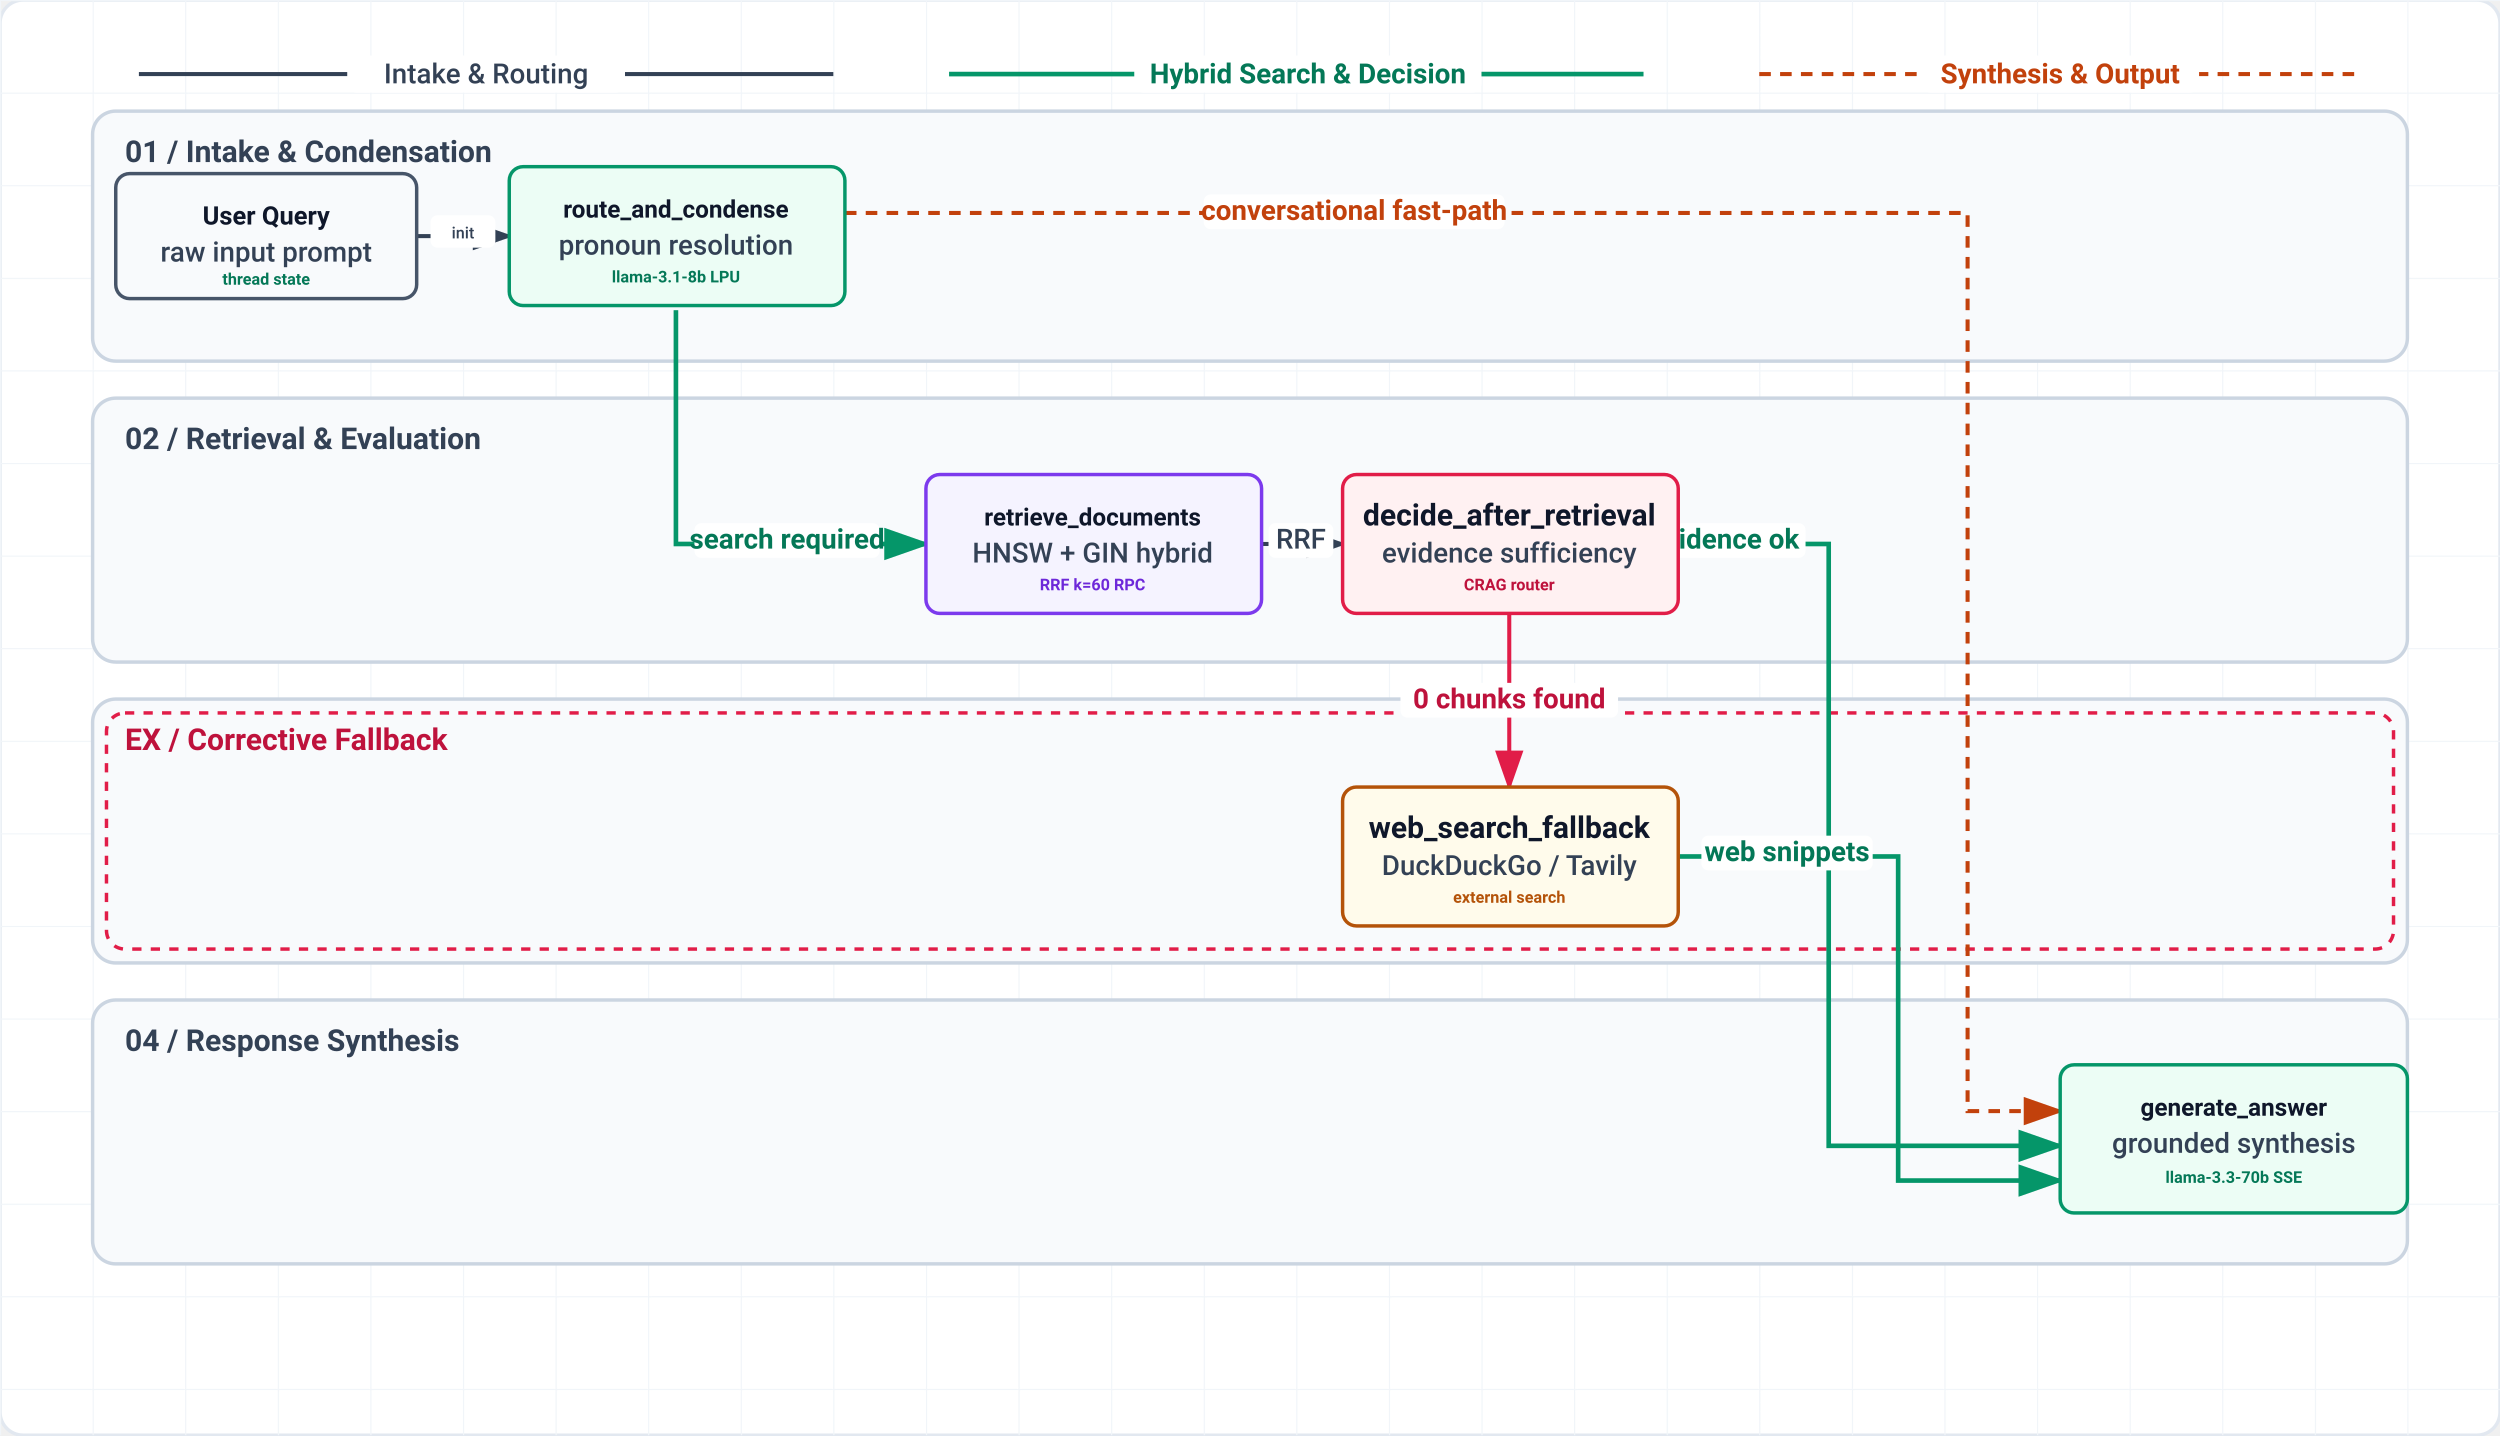
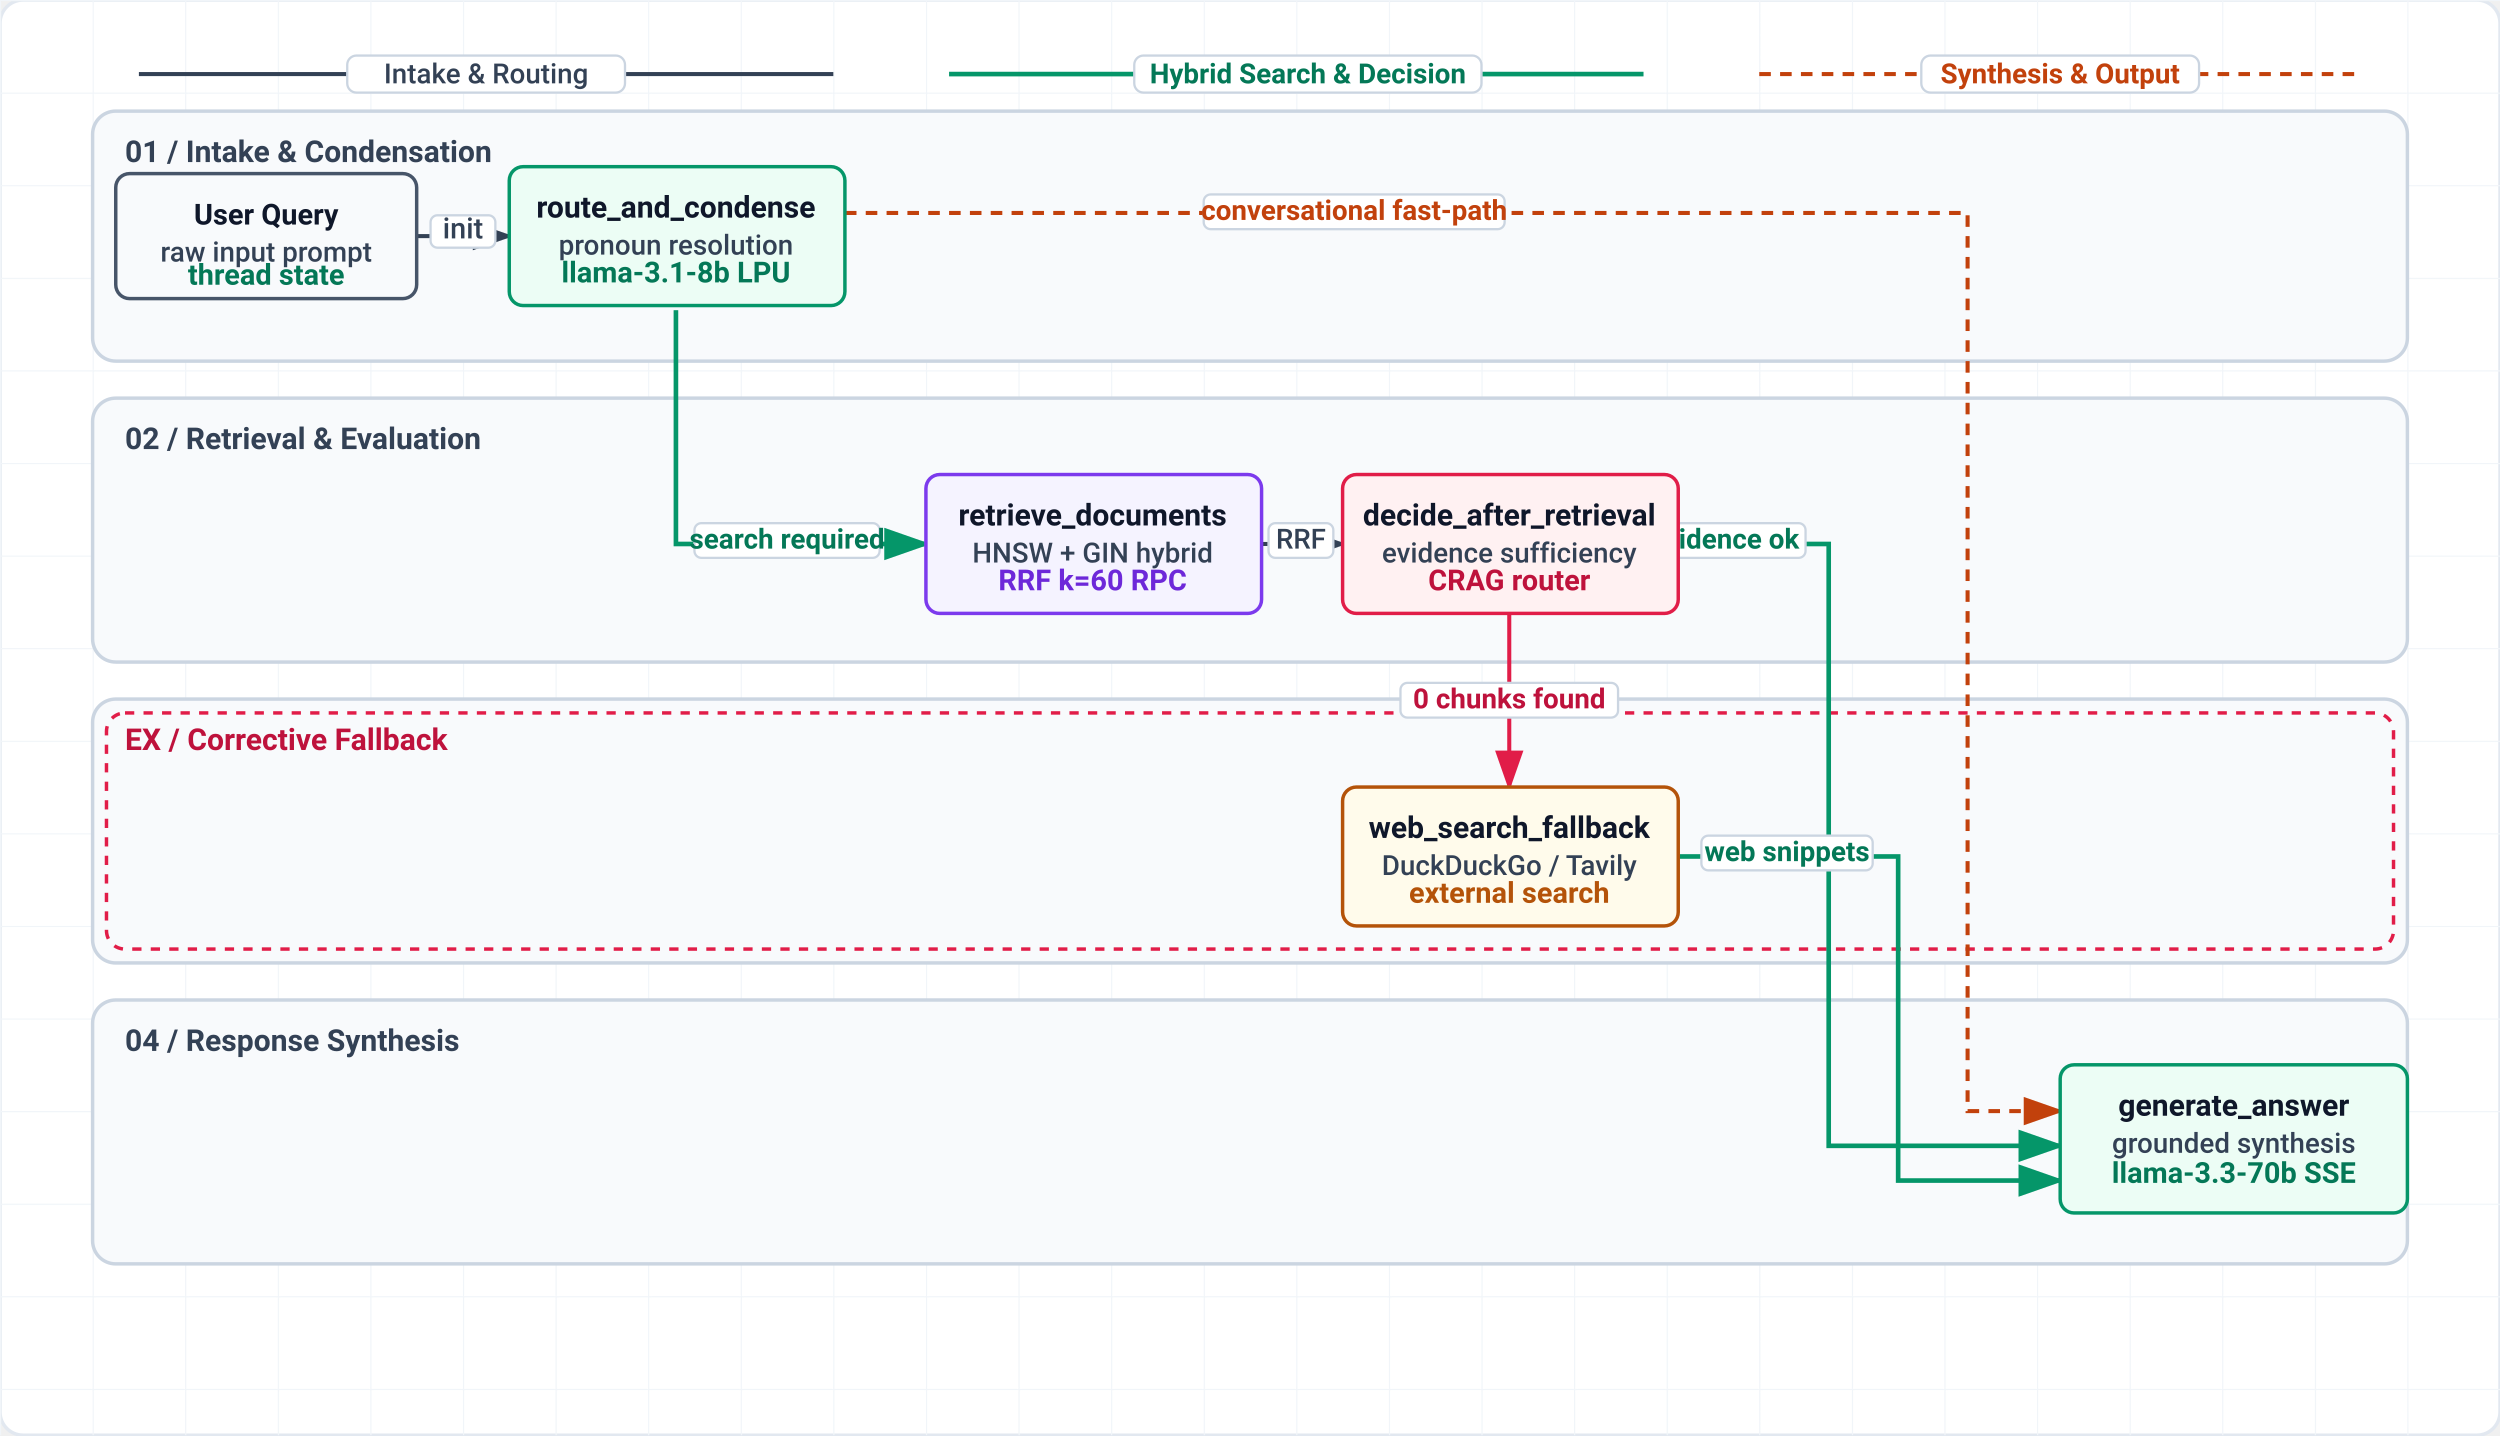
<svg xmlns="http://www.w3.org/2000/svg" viewBox="0 0 1080 620" role="img" lang="en" aria-labelledby="stategraph-title" data-quality-profile="showcase">
  <style>
  
    :root {
      --bg: #ffffff;
      --text: #0f172a;
      --text-muted: #334155;
      --text-dim: #475569;
      --border: #cbd5e1;
      --lane-bg: #f8fafc;
      --lane-stroke: #cbd5e1;
      --arrow: #334155;
      --arrow-emphasis: #059669;
      --mask: #ffffff;
    }

    /* Typography */
    text {
      font-family: -apple-system, BlinkMacSystemFont, "Segoe UI", Roboto, "Helvetica Neue", Arial, sans-serif;
      text-rendering: geometricPrecision;
    }

    /* Backgrounds and Frames */
    .c-bg { fill: #ffffff; stroke: #e2e8f0; stroke-width: 1.5; }
    .c-grid { stroke: #f1f5f9; fill: none; stroke-width: 1; }
-     .c-mask { fill: #ffffff; stroke: none; }
+     .c-mask { fill: #ffffff !important; stroke: #cbd5e1 !important; stroke-width: 1; }
    .c-lane { fill: #f8fafc !important; stroke: #cbd5e1 !important; stroke-width: 1.5; }
    .node-box { stroke-width: 1.5; }

    /* Node Category Fills and Crisp Borders */
    .c-frontend { fill: #f0f9ff !important; stroke: #0284c7 !important; stroke-width: 1.5; }
    .c-backend { fill: #ecfdf5 !important; stroke: #059669 !important; stroke-width: 1.5; }
    .c-database { fill: #f5f3ff !important; stroke: #7c3aed !important; stroke-width: 1.5; }
    .c-cloud { fill: #fffbeb !important; stroke: #b45309 !important; stroke-width: 1.5; }
    .c-security { fill: #fff1f2 !important; stroke: #e11d48 !important; stroke-width: 1.5; }
    .c-messagebus { fill: #fff7ed !important; stroke: #c2410c !important; stroke-width: 1.5; }
    .c-external { fill: #f8fafc !important; stroke: #475569 !important; stroke-width: 1.5; }
    .c-region { fill: rgba(180, 83, 9, 0.04) !important; stroke: #b45309 !important; stroke-dasharray: 6,4; stroke-width: 1.5; }
    .c-security-group { fill: transparent !important; stroke: #e11d48 !important; stroke-dasharray: 4,4; stroke-width: 1.5; }

    /* Connectors and Arrows */
    .a-default { stroke: #334155 !important; fill: none; stroke-width: 1.75; }
    .a-emphasis { stroke: #059669 !important; fill: none; stroke-width: 2; }
    .a-security { stroke: #e11d48 !important; fill: none; stroke-width: 1.75; }
    .a-dashed { stroke: #c2410c !important; fill: none; stroke-dasharray: 5,4; stroke-width: 1.75; }
    .a-return { stroke: #475569 !important; fill: none; stroke-dasharray: 5,5; stroke-width: 1.5; }
    .m-default { fill: #334155 !important; }
    .m-emphasis { fill: #059669 !important; }
    .m-security { fill: #e11d48 !important; }
    .m-dashed { fill: #c2410c !important; }

    /* Activation Bars in Sequence Diagrams */
    .activation-bar { stroke-width: 1; }

    /* High-Contrast Pitch-Dark Text */
    .t-primary { fill: #0f172a !important; font-weight: 600; }
    .t-muted { fill: #334155 !important; font-weight: 500; }
    .t-dim { fill: #334155 !important; font-weight: 600; }
    .t-backend { fill: #047857 !important; font-weight: 600; }
    .t-cloud { fill: #b45309 !important; font-weight: 600; }
    .t-security { fill: #be123c !important; font-weight: 600; }
    .t-database { fill: #6d28d9 !important; font-weight: 600; }
    .t-messagebus { fill: #c2410c !important; font-weight: 600; }
  
  </style>
  <rect width="100%" height="100%" class="c-bg" rx="10" />
  <defs>
    <marker id="arrowhead" markerWidth="10" markerHeight="7" refX="9" refY="3.5" orient="auto">
      <polygon points="0 0, 10 3.5, 0 7" class="m-default" />
    </marker>
    <marker id="arrowhead-emphasis" markerWidth="10" markerHeight="7" refX="9" refY="3.5" orient="auto">
      <polygon points="0 0, 10 3.5, 0 7" class="m-emphasis" />
    </marker>
    <marker id="arrowhead-security" markerWidth="10" markerHeight="7" refX="9" refY="3.5" orient="auto">
      <polygon points="0 0, 10 3.5, 0 7" class="m-security" />
    </marker>
    <marker id="arrowhead-dashed" markerWidth="10" markerHeight="7" refX="9" refY="3.5" orient="auto">
      <polygon points="0 0, 10 3.5, 0 7" class="m-dashed" />
    </marker>
    <pattern id="grid" width="40" height="40" patternUnits="userSpaceOnUse">
      <path d="M 40 0 L 0 0 0 40" class="c-grid" stroke-width="0.5" />
    </pattern>
  </defs>
  <rect width="100%" height="100%" fill="url(#grid)" />
  <rect data-graph-role="structural-frame" data-composition-frame-kind="lane" x="40" y="48" width="1000" height="108" rx="10" class="c-lane" stroke-width="1" />
  <text x="54" y="70" class="t-dim" font-size="13" font-weight="600">01 / Intake &amp; Condensation</text>
  <rect data-graph-role="structural-frame" data-composition-frame-kind="lane" x="40" y="172" width="1000" height="114" rx="10" class="c-lane" stroke-width="1" />
  <text x="54" y="194" class="t-dim" font-size="13" font-weight="600">02 / Retrieval &amp; Evaluation</text>
  <rect data-graph-role="structural-frame" data-composition-frame-kind="lane" x="40" y="302" width="1000" height="114" rx="10" class="c-lane" stroke-width="1" />
  <rect data-graph-role="structural-frame" data-composition-frame-kind="exception-lane" x="46" y="308" width="988" height="102" rx="8" class="c-security-group" stroke-width="1" />
  <text x="54" y="324" class="t-security" font-size="13" font-weight="600">EX / Corrective Fallback</text>
  <rect data-graph-role="structural-frame" data-composition-frame-kind="lane" x="40" y="432" width="1000" height="114" rx="10" class="c-lane" stroke-width="1" />
  <text x="54" y="454" class="t-dim" font-size="13" font-weight="600">04 / Response Synthesis</text>
  <line x1="60" y1="32" x2="360" y2="32" class="a-default" stroke-width="1.1" />
  <rect x="150" y="24" width="120" height="16" rx="4" class="c-mask" />
  <text x="210" y="36" class="t-muted" font-size="12" font-weight="600" text-anchor="middle">Intake &amp; Routing</text>
  <line x1="410" y1="32" x2="710" y2="32" class="a-emphasis" stroke-width="1.1" />
  <rect x="490" y="24" width="150" height="16" rx="4" class="c-mask" />
  <text x="565" y="36" class="t-backend" font-size="12" font-weight="600" text-anchor="middle">Hybrid Search &amp; Decision</text>
  <line x1="760" y1="32" x2="1020" y2="32" class="a-dashed" stroke-width="1.1" />
  <rect x="830" y="24" width="120" height="16" rx="4" class="c-mask" />
  <text x="890" y="36" class="t-messagebus" font-size="12" font-weight="600" text-anchor="middle">Synthesis &amp; Output</text>
  <path data-edge-id="edge_intake_route" data-edge-from="user_query" data-edge-to="route_and_condense" d="M 180 102 L 220 102" class="a-default" stroke-width="1.5" marker-end="url(#arrowhead)" />
  <path data-edge-id="edge_route_retrieve" data-edge-from="route_and_condense" data-edge-to="retrieve_documents" d="M 292 134 L 292 235 L 400 235" class="a-emphasis" stroke-width="1.8" marker-end="url(#arrowhead-emphasis)" />
  <path data-edge-id="edge_route_direct" data-edge-from="route_and_condense" data-edge-to="generate_answer" d="M 365 92 L 850 92 L 850 480 L 890 480" class="a-dashed" stroke-width="1.5" marker-end="url(#arrowhead-dashed)" />
  <path data-edge-id="edge_retrieve_decide" data-edge-from="retrieve_documents" data-edge-to="decide_after_retrieval" d="M 545 235 L 580 235" class="a-default" stroke-width="1.5" marker-end="url(#arrowhead)" />
  <path data-edge-id="edge_decide_generate" data-edge-from="decide_after_retrieval" data-edge-to="generate_answer" d="M 725 235 L 790 235 L 790 495 L 890 495" class="a-emphasis" stroke-width="1.8" marker-end="url(#arrowhead-emphasis)" />
  <path data-edge-id="edge_decide_fallback" data-edge-from="decide_after_retrieval" data-edge-to="web_search_fallback" d="M 652 265 L 652 340" class="a-security" stroke-width="1.5" marker-end="url(#arrowhead-security)" />
  <path data-edge-id="edge_fallback_generate" data-edge-from="web_search_fallback" data-edge-to="generate_answer" d="M 725 370 L 820 370 L 820 510 L 890 510" class="a-emphasis" stroke-width="1.8" marker-end="url(#arrowhead-emphasis)" />
  <g data-edge-id="edge_intake_route">
    <rect x="186" y="93" width="28" height="14" rx="3" class="c-mask" />
-     <text x="200" y="103" class="t-muted" font-size="7" text-anchor="middle">init</text>
+     <text x="200" y="103" class="t-muted" font-size="12.5" text-anchor="middle">init</text>
  </g>
  <g data-edge-id="edge_route_retrieve">
    <rect x="300" y="226" width="80" height="15" rx="3" class="c-mask" />
    <text x="340" y="237" class="t-backend" font-size="12" text-anchor="middle">search required</text>
  </g>
  <g data-edge-id="edge_route_direct">
    <rect x="520" y="84" width="130" height="15" rx="3" class="c-mask" />
    <text x="585" y="95" class="t-messagebus" font-size="12" text-anchor="middle">conversational fast-path</text>
  </g>
  <g data-edge-id="edge_retrieve_decide">
    <rect x="548" y="226" width="28" height="15" rx="3" class="c-mask" />
    <text x="562" y="237" class="t-muted" font-size="12" text-anchor="middle">RRF</text>
  </g>
  <g data-edge-id="edge_decide_generate">
    <rect x="710" y="226" width="70" height="15" rx="3" class="c-mask" />
    <text x="745" y="237" class="t-backend" font-size="12" text-anchor="middle">evidence ok</text>
  </g>
  <g data-edge-id="edge_decide_fallback">
    <rect x="605" y="295" width="94" height="15" rx="3" class="c-mask" />
    <text x="652" y="306" class="t-security" font-size="12" text-anchor="middle">0 chunks found</text>
  </g>
  <g data-edge-id="edge_fallback_generate">
    <rect x="735" y="361" width="74" height="15" rx="3" class="c-mask" />
    <text x="772" y="372" class="t-backend" font-size="12" text-anchor="middle">web snippets</text>
  </g>
  <g data-node-id="user_query">
    <rect x="50" y="75" width="130" height="54" rx="6" class="c-mask" />
    <rect x="50" y="75" width="130" height="54" rx="6" class="c-external" stroke-width="1.5" />
-     <text x="115" y="97" class="t-primary" font-size="11" font-weight="600" text-anchor="middle">User Query</text>
+     <text x="115" y="97" class="t-primary" font-size="12.5" font-weight="600" text-anchor="middle">User Query</text>
    <text x="115" y="113" class="t-muted" font-size="12" text-anchor="middle">raw input prompt</text>
-     <text x="115" y="123" class="t-backend" font-size="7" text-anchor="middle">thread state</text>
+     <text x="115" y="123" class="t-backend" font-size="12.5" text-anchor="middle">thread state</text>
  </g>
  <g data-node-id="route_and_condense">
    <rect x="220" y="72" width="145" height="60" rx="6" class="c-mask" />
    <rect x="220" y="72" width="145" height="60" rx="6" class="c-backend" stroke-width="1.5" />
-     <text x="292" y="94" class="t-primary" font-size="10.5" font-weight="600" text-anchor="middle">route_and_condense</text>
+     <text x="292" y="94" class="t-primary" font-size="13" font-weight="600" text-anchor="middle">route_and_condense</text>
    <text x="292" y="110" class="t-muted" font-size="12" text-anchor="middle">pronoun resolution</text>
-     <text x="292" y="122" class="t-backend" font-size="7" text-anchor="middle">llama-3.1-8b LPU</text>
+     <text x="292" y="122" class="t-backend" font-size="12.5" text-anchor="middle">llama-3.1-8b LPU</text>
  </g>
  <g data-node-id="retrieve_documents">
    <rect x="400" y="205" width="145" height="60" rx="6" class="c-mask" />
    <rect x="400" y="205" width="145" height="60" rx="6" class="c-database" stroke-width="1.5" />
-     <text x="472" y="227" class="t-primary" font-size="10.5" font-weight="600" text-anchor="middle">retrieve_documents</text>
+     <text x="472" y="227" class="t-primary" font-size="13" font-weight="600" text-anchor="middle">retrieve_documents</text>
    <text x="472" y="243" class="t-muted" font-size="12" text-anchor="middle">HNSW + GIN hybrid</text>
-     <text x="472" y="255" class="t-database" font-size="7" text-anchor="middle">RRF k=60 RPC</text>
+     <text x="472" y="255" class="t-database" font-size="12.5" text-anchor="middle">RRF k=60 RPC</text>
  </g>
  <g data-node-id="decide_after_retrieval">
    <rect x="580" y="205" width="145" height="60" rx="6" class="c-mask" />
    <rect x="580" y="205" width="145" height="60" rx="6" class="c-security" stroke-width="1.5" />
    <text x="652" y="227" class="t-primary" font-size="13" font-weight="600" text-anchor="middle">decide_after_retrieval</text>
    <text x="652" y="243" class="t-muted" font-size="12" text-anchor="middle">evidence sufficiency</text>
-     <text x="652" y="255" class="t-security" font-size="7" text-anchor="middle">CRAG router</text>
+     <text x="652" y="255" class="t-security" font-size="12.5" text-anchor="middle">CRAG router</text>
  </g>
  <g data-node-id="web_search_fallback">
    <rect x="580" y="340" width="145" height="60" rx="6" class="c-mask" />
    <rect x="580" y="340" width="145" height="60" rx="6" class="c-cloud" stroke-width="1.5" />
    <text x="652" y="362" class="t-primary" font-size="13" font-weight="600" text-anchor="middle">web_search_fallback</text>
    <text x="652" y="378" class="t-muted" font-size="12" text-anchor="middle">DuckDuckGo / Tavily</text>
-     <text x="652" y="390" class="t-cloud" font-size="7" text-anchor="middle">external search</text>
+     <text x="652" y="390" class="t-cloud" font-size="12.5" text-anchor="middle">external search</text>
  </g>
  <g data-node-id="generate_answer">
    <rect x="890" y="460" width="150" height="64" rx="6" class="c-mask" />
    <rect x="890" y="460" width="150" height="64" rx="6" class="c-backend" stroke-width="1.5" />
-     <text x="965" y="482" class="t-primary" font-size="10.5" font-weight="600" text-anchor="middle">generate_answer</text>
+     <text x="965" y="482" class="t-primary" font-size="13" font-weight="600" text-anchor="middle">generate_answer</text>
    <text x="965" y="498" class="t-muted" font-size="12" text-anchor="middle">grounded synthesis</text>
-     <text x="965" y="511" class="t-backend" font-size="7" text-anchor="middle">llama-3.3-70b SSE</text>
+     <text x="965" y="511" class="t-backend" font-size="12.5" text-anchor="middle">llama-3.3-70b SSE</text>
  </g>
</svg>
